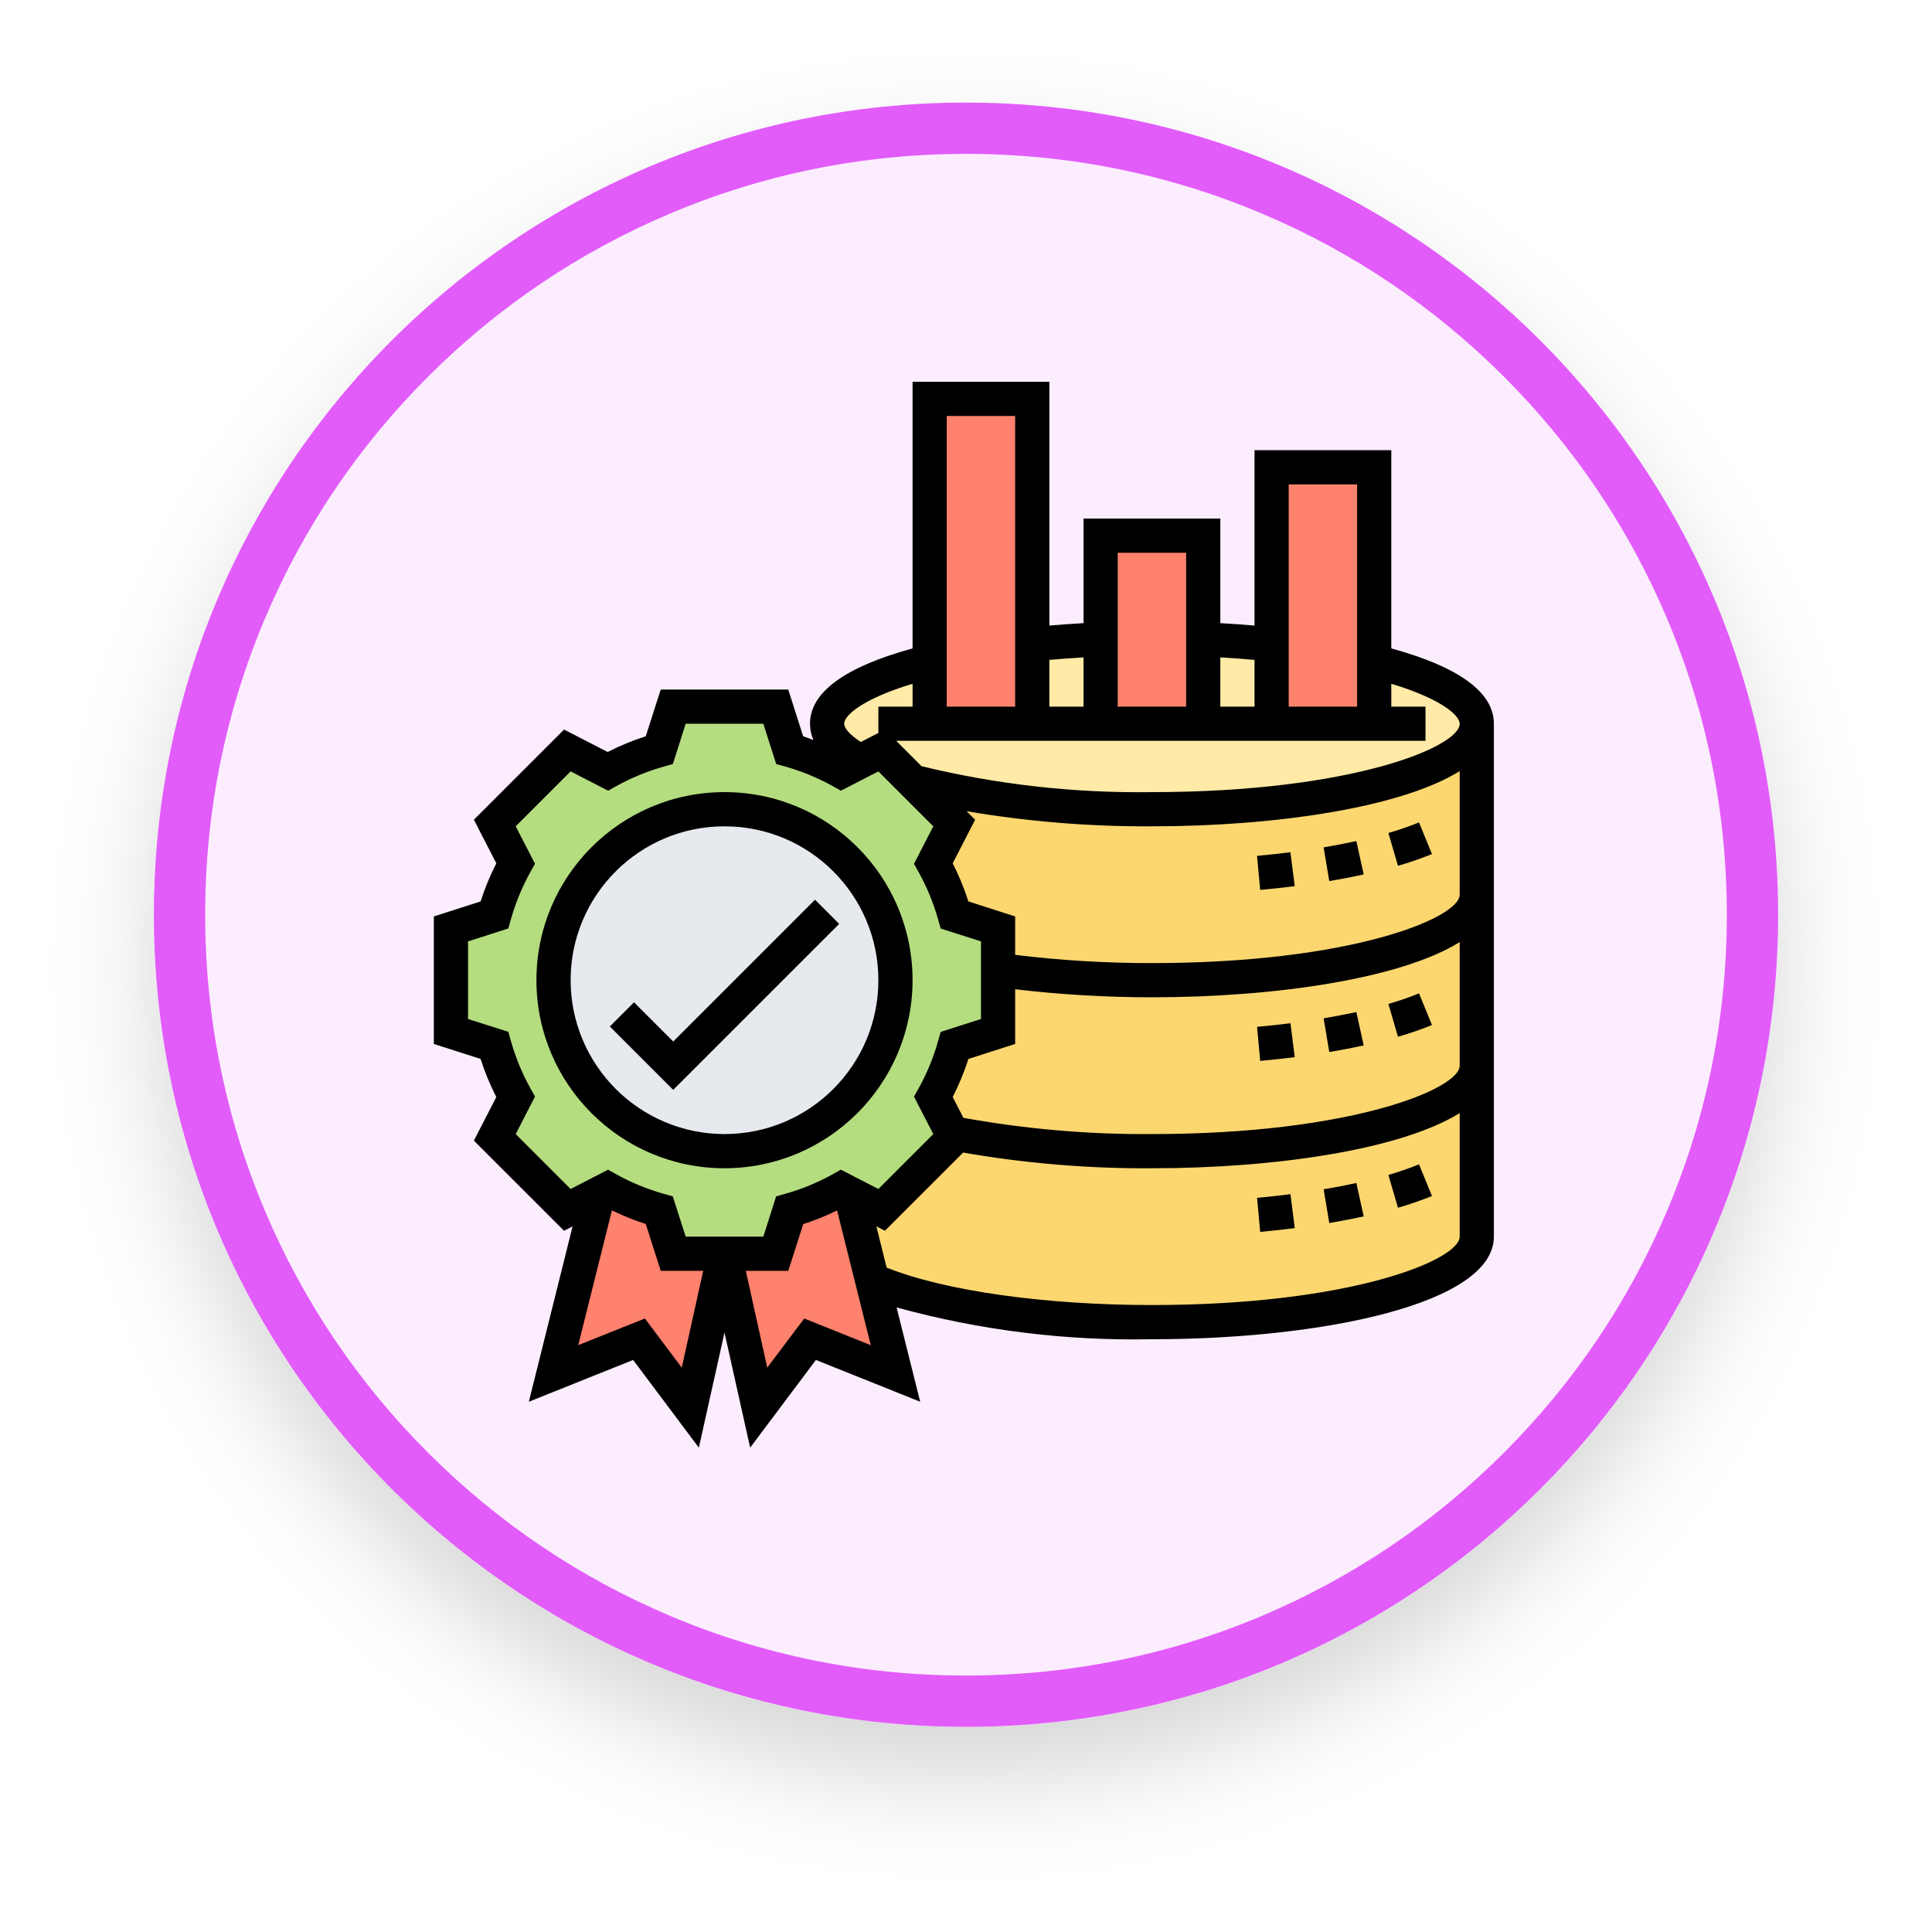
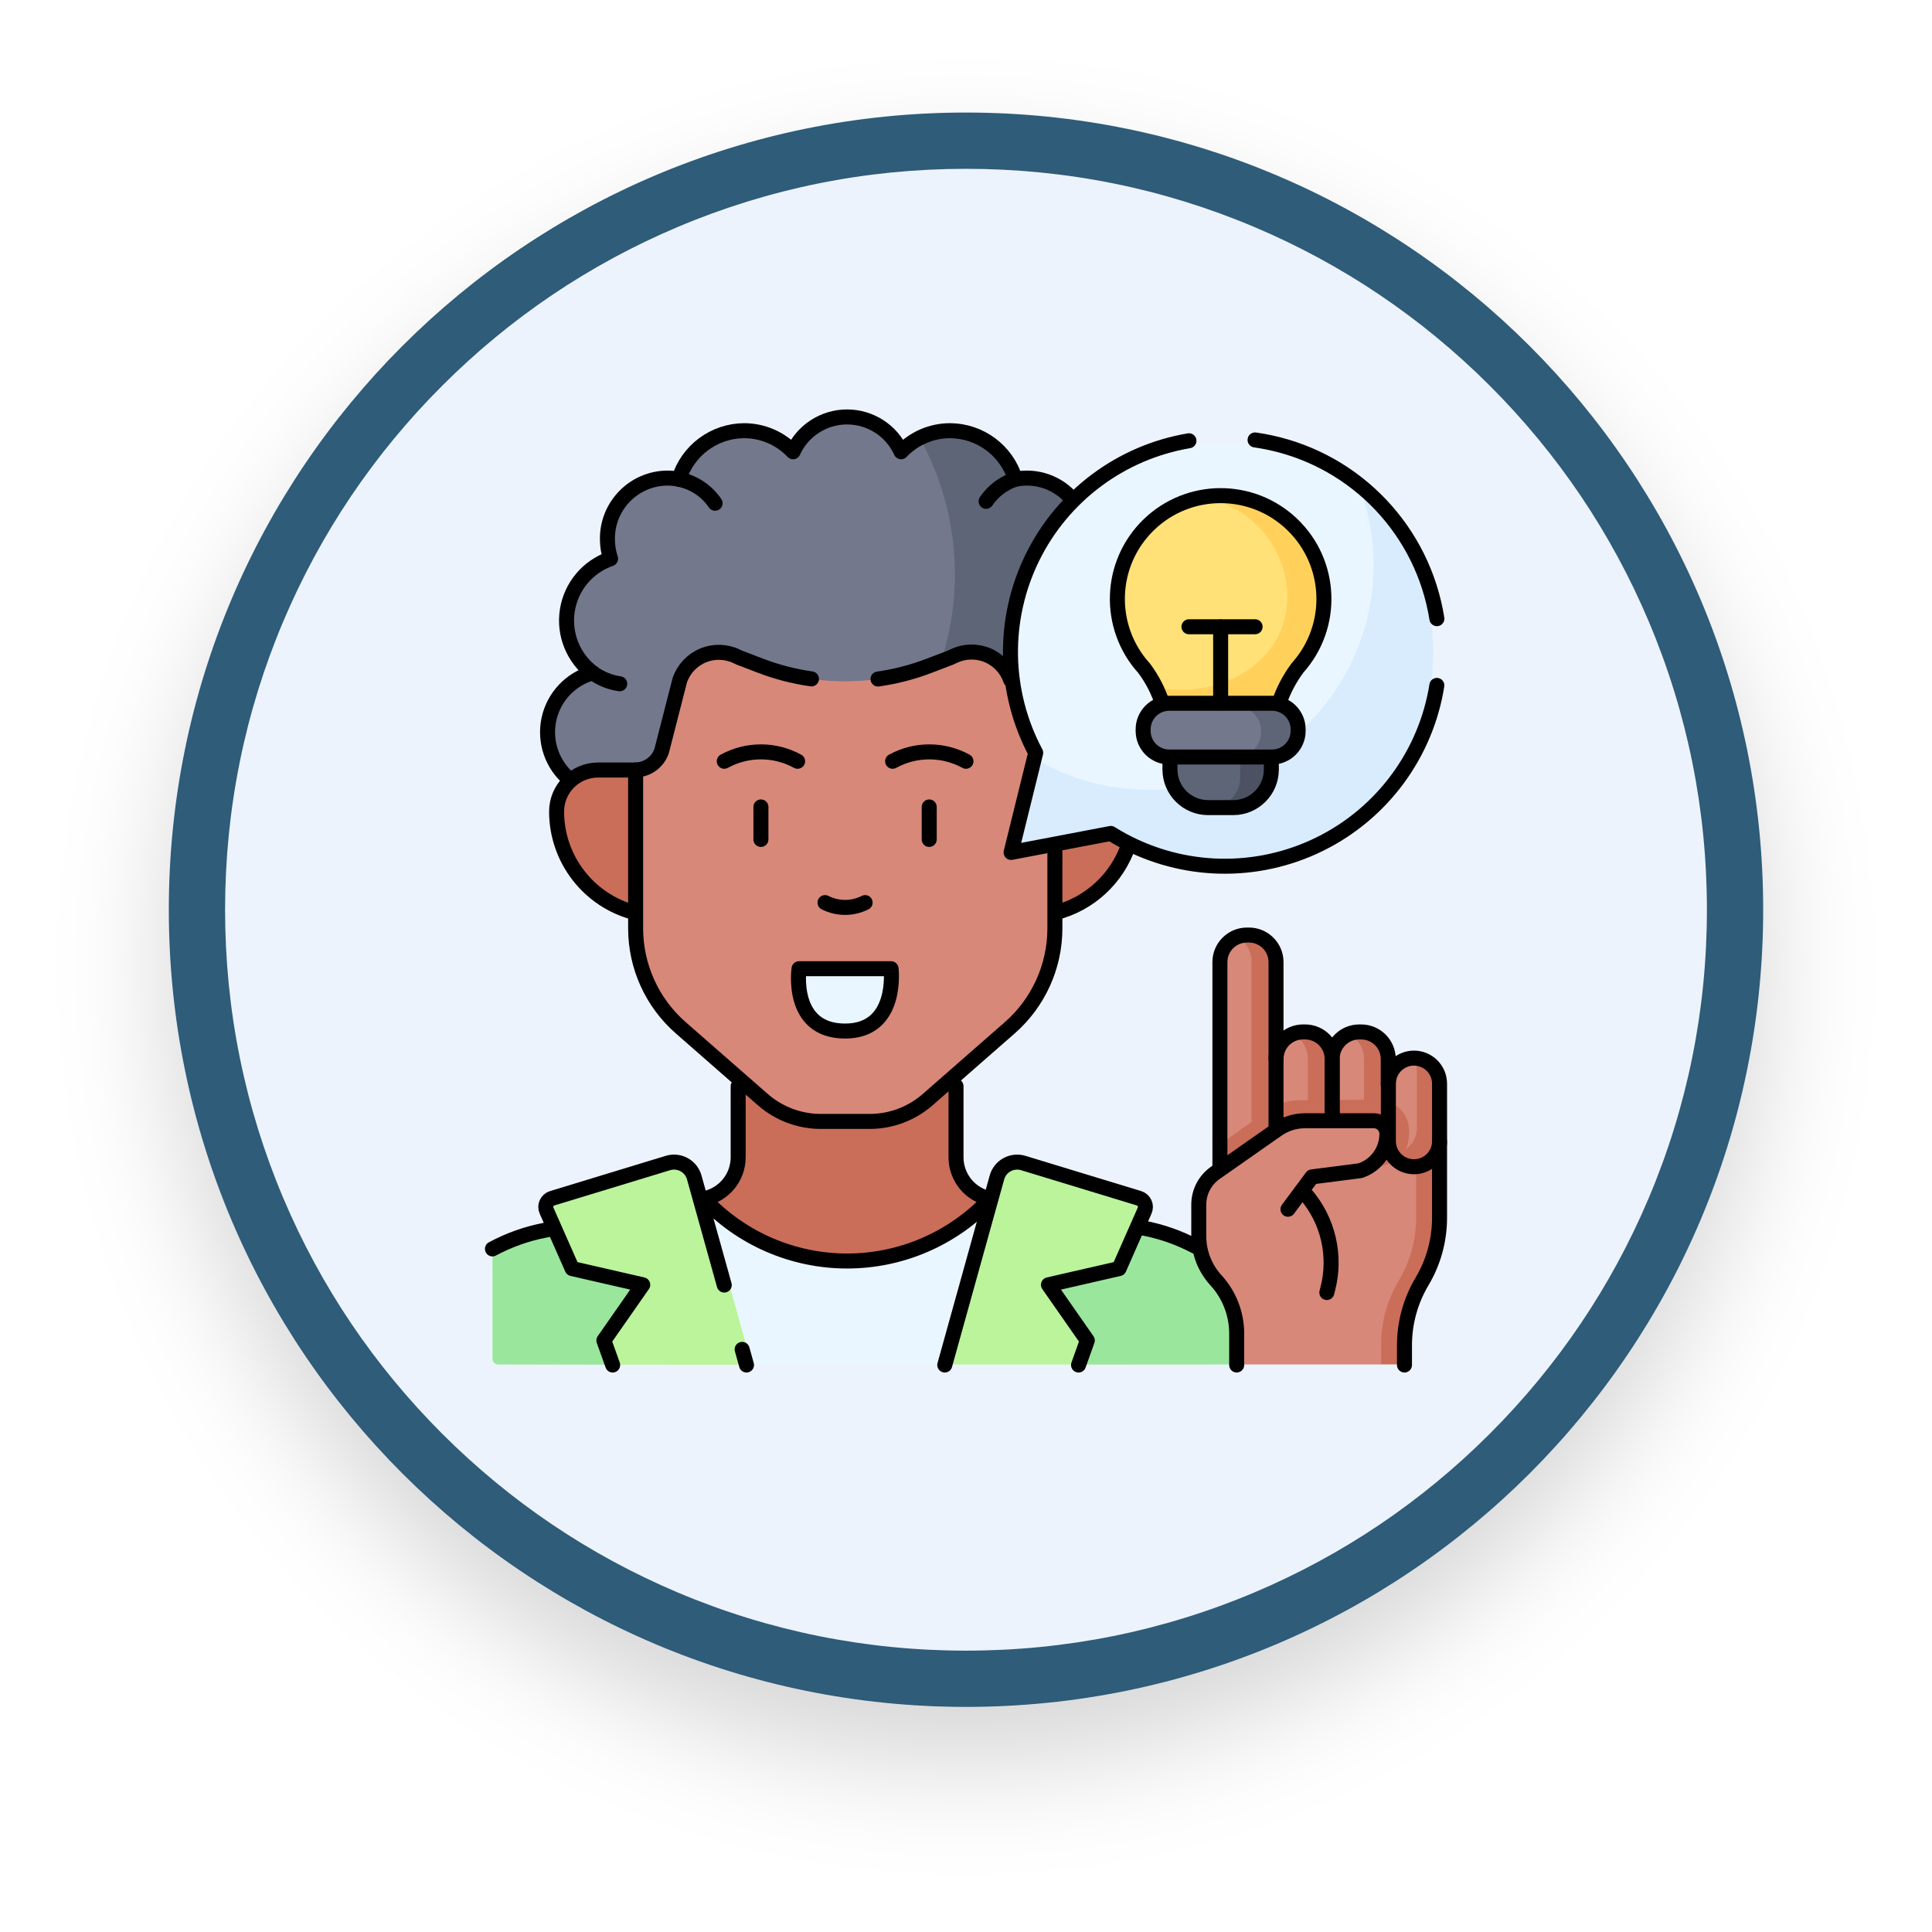
- <svg xmlns="http://www.w3.org/2000/svg" width="113" height="113" viewBox="0 0 113 113">
+ <svg xmlns="http://www.w3.org/2000/svg" width="103" height="103" viewBox="0 0 103 103">
  <defs>
-     <filter id="Path_982547" x="0" y="0" width="113" height="113" filterUnits="userSpaceOnUse">
+     <filter id="Path_978624" x="0" y="0" width="103" height="103" filterUnits="userSpaceOnUse">
      <feOffset dy="3" input="SourceAlpha" />
      <feGaussianBlur stdDeviation="3" result="blur" />
      <feFlood flood-opacity="0.161" />
      <feComposite operator="in" in2="blur" />
      <feComposite in="SourceGraphic" />
    </filter>
  </defs>
-   <g id="Group_1179304" data-name="Group 1179304" transform="translate(-901.125 -1166.158)">
-     <g id="Group_1179195" data-name="Group 1179195">
-       <g id="Group_1178847" data-name="Group 1178847" transform="translate(910.125 1172.158)">
-         <g id="Group_1177679" data-name="Group 1177679">
-           <g id="Group_1172010" data-name="Group 1172010">
-             <g id="Group_1171046" data-name="Group 1171046">
-               <g id="Group_1148525" data-name="Group 1148525">
-                 <g transform="matrix(1, 0, 0, 1, -9, -6)" filter="url(#Path_982547)">
-                   <g id="Path_982547-2" data-name="Path 982547" transform="translate(9 6)" fill="#fbedfe">
-                     <path d="M 47.5 93.5 C 41.289 93.5 35.265 92.284 29.595 89.886 C 24.118 87.569 19.198 84.252 14.973 80.027 C 10.748 75.802 7.431 70.882 5.114 65.405 C 2.716 59.735 1.5 53.711 1.5 47.5 C 1.5 41.289 2.716 35.265 5.114 29.595 C 7.431 24.118 10.748 19.198 14.973 14.973 C 19.198 10.748 24.118 7.431 29.595 5.114 C 35.265 2.716 41.289 1.5 47.5 1.5 C 53.711 1.5 59.735 2.716 65.405 5.114 C 70.882 7.431 75.802 10.748 80.027 14.973 C 84.252 19.198 87.569 24.118 89.886 29.595 C 92.284 35.265 93.5 41.289 93.5 47.5 C 93.5 53.711 92.284 59.735 89.886 65.405 C 87.569 70.882 84.252 75.802 80.027 80.027 C 75.802 84.252 70.882 87.569 65.405 89.886 C 59.735 92.284 53.711 93.5 47.5 93.5 Z" stroke="none" />
-                     <path d="M 47.5 3 C 41.491 3 35.664 4.176 30.18 6.496 C 24.881 8.737 20.122 11.946 16.034 16.034 C 11.946 20.122 8.737 24.881 6.496 30.18 C 4.176 35.664 3 41.491 3 47.5 C 3 53.509 4.176 59.336 6.496 64.82 C 8.737 70.119 11.946 74.878 16.034 78.966 C 20.122 83.054 24.881 86.263 30.18 88.504 C 35.664 90.824 41.491 92 47.5 92 C 53.509 92 59.336 90.824 64.82 88.504 C 70.119 86.263 74.878 83.054 78.966 78.966 C 83.054 74.878 86.263 70.119 88.504 64.82 C 90.824 59.336 92 53.509 92 47.5 C 92 41.491 90.824 35.664 88.504 30.18 C 86.263 24.881 83.054 20.122 78.966 16.034 C 74.878 11.946 70.119 8.737 64.82 6.496 C 59.336 4.176 53.509 3 47.5 3 M 47.5 0 C 73.734 0 95 21.266 95 47.5 C 95 73.734 73.734 95 47.5 95 C 21.266 95 0 73.734 0 47.5 C 0 21.266 21.266 0 47.5 0 Z" stroke="none" fill="#e25cfa" />
+   <g id="Group_1202756" data-name="Group 1202756" transform="translate(-170.51 -3112)">
+     <g id="Group_1202225" data-name="Group 1202225" transform="translate(-0.49 246)">
+       <g id="Group_1176881" data-name="Group 1176881">
+         <g id="Group_1175148" data-name="Group 1175148" transform="translate(0 1580)">
+           <g id="Group_1173798" data-name="Group 1173798" transform="translate(-3 -3520)">
+             <g id="Group_1171925" data-name="Group 1171925" transform="translate(-22 -2246)">
+               <g id="Group_1164524" data-name="Group 1164524" transform="translate(205 7058)">
+                 <g id="Group_1144123" data-name="Group 1144123">
+                   <g transform="matrix(1, 0, 0, 1, -9, -6)" filter="url(#Path_978624)">
+                     <g id="Path_978624-2" data-name="Path 978624" transform="translate(9 6)" fill="#edf3fc">
+                       <path d="M 42.5 83.5 C 36.964 83.5 31.595 82.416 26.541 80.279 C 21.659 78.214 17.274 75.257 13.509 71.491 C 9.743 67.726 6.786 63.341 4.721 58.459 C 2.584 53.405 1.5 48.036 1.5 42.5 C 1.5 36.964 2.584 31.595 4.721 26.541 C 6.786 21.659 9.743 17.274 13.509 13.509 C 17.274 9.743 21.659 6.786 26.541 4.721 C 31.595 2.584 36.964 1.5 42.5 1.5 C 48.036 1.5 53.405 2.584 58.459 4.721 C 63.341 6.786 67.726 9.743 71.491 13.509 C 75.257 17.274 78.214 21.659 80.279 26.541 C 82.416 31.595 83.5 36.964 83.5 42.5 C 83.5 48.036 82.416 53.405 80.279 58.459 C 78.214 63.341 75.257 67.726 71.491 71.491 C 67.726 75.257 63.341 78.214 58.459 80.279 C 53.405 82.416 48.036 83.5 42.5 83.5 Z" stroke="none" />
+                       <path d="M 42.5 3 C 37.166 3 31.994 4.044 27.126 6.103 C 22.422 8.092 18.198 10.941 14.569 14.569 C 10.941 18.198 8.092 22.422 6.103 27.126 C 4.044 31.994 3 37.166 3 42.5 C 3 47.834 4.044 53.006 6.103 57.874 C 8.092 62.578 10.941 66.802 14.569 70.431 C 18.198 74.059 22.422 76.908 27.126 78.897 C 31.994 80.956 37.166 82 42.5 82 C 47.834 82 53.006 80.956 57.874 78.897 C 62.578 76.908 66.802 74.059 70.431 70.431 C 74.059 66.802 76.908 62.578 78.897 57.874 C 80.956 53.006 82 47.834 82 42.5 C 82 37.166 80.956 31.994 78.897 27.126 C 76.908 22.422 74.059 18.198 70.431 14.569 C 66.802 10.941 62.578 8.092 57.874 6.103 C 53.006 4.044 47.834 3 42.5 3 M 42.5 0 C 65.972 0 85 19.028 85 42.5 C 85 65.972 65.972 85 42.5 85 C 19.028 85 0 65.972 0 42.5 C 0 19.028 19.028 0 42.5 0 Z" stroke="none" fill="#2f5b79" />
+                     </g>
                  </g>
                </g>
              </g>
            </g>
          </g>
        </g>
      </g>
-       <g id="data_2980485_1_" data-name="data_2980485 (1)" transform="translate(925.5 1187.488)">
-         <g id="Group_1179193" data-name="Group 1179193">
-           <g id="Group_1179182" data-name="Group 1179182">
-             <path id="Path_1041541" data-name="Path 1041541" d="M62,31V41c0,2.76-8.51,5-19,5a59.887,59.887,0,0,1-11.69-1.06l-1.09-2.11a14.529,14.529,0,0,0,1.24-3.02L34,39V35.4a64.862,64.862,0,0,0,9,.6c10.49,0,19-2.24,19-5Z" fill="#fcd770" />
+       <g id="inspire-idea_14781822_1_" data-name="inspire-idea_14781822 (1)" transform="translate(189.504 2880.729)">
+         <g id="Group_1173811" data-name="Group 1173811" transform="translate(7.75 7.5)">
+           <path id="Path_1030754" data-name="Path 1030754" d="M118.589,345.38v-3.7a2.249,2.249,0,0,0,1.828-2.209v-6.359h11.614v6.359a2.249,2.249,0,0,0,1.828,2.209l.316,3.185Z" transform="translate(-107.317 -300.001)" fill="#ca6e59" />
+           <path id="Path_1030755" data-name="Path 1030755" d="M60.179,17.509c0,7.317-3.938,16.009-13.962,13.134l-8.364-3.8a3.3,3.3,0,0,1-.218-4.884l.844-.233.584-.581a3.49,3.49,0,0,1,.7-5.987.308.308,0,0,0,.18-.358,3.313,3.313,0,0,1-.093-.78,3.225,3.225,0,0,1,3.189-3.258,3.192,3.192,0,0,1,.62.062,1.514,1.514,0,0,1,.241-.244,1.288,1.288,0,0,0,.535-1.124A3.594,3.594,0,0,1,49.471,9.1a.3.3,0,0,0,.455-.073,3.155,3.155,0,0,1,5.4,0,.3.3,0,0,0,.456.073A3.582,3.582,0,0,1,56.5,8.62C60.179,9.736,60.179,14.869,60.179,17.509Z" transform="translate(-33.72 -7.5)" fill="#73788c" />
+           <path id="Path_1030756" data-name="Path 1030756" d="M153.016,30.766a3.278,3.278,0,0,1-1.193,2.54l-9.566,5.2h-8.552l-3.065-1.394a15.027,15.027,0,0,0,10.281-22.023,3.56,3.56,0,0,1,1.619-.387,3.609,3.609,0,0,1,2.7,1.219l.168.821.608.547a3.19,3.19,0,0,1,.619-.062,3.225,3.225,0,0,1,3.19,3.258,3.331,3.331,0,0,1-.168,1.042,3.486,3.486,0,0,1,.955,6.082A3.248,3.248,0,0,1,153.016,30.766Z" transform="translate(-118.143 -13.968)" fill="#5e6577" />
+           <path id="Path_1030757" data-name="Path 1030757" d="M67.919,200.17a5.568,5.568,0,0,0,4.241-5.407h0a2.214,2.214,0,0,0-2.214-2.214H67.919l-22.3,0H43.589a2.214,2.214,0,0,0-2.214,2.214h0a5.568,5.568,0,0,0,4.241,5.407Z" transform="translate(-37.955 -173.73)" fill="#ca6e59" />
+           <path id="Path_1030758" data-name="Path 1030758" d="M99.84,130.95a2.2,2.2,0,0,1,2.877.948,8.841,8.841,0,0,0,.738,1.121l.481.64c.2.594.657,3.368,1.285,3.368v8.447a7.046,7.046,0,0,1-2.407,5.3l-4.376,3.83a4.7,4.7,0,0,1-3.093,1.161h-2.6a4.7,4.7,0,0,1-3.093-1.161l-4.376-3.83a7.046,7.046,0,0,1-2.407-5.3v-8.447A1.5,1.5,0,0,0,84.265,136l.964-3.76a2.2,2.2,0,0,1,3.034-1.273l.141.067,1.134.434a12.551,12.551,0,0,0,8.982,0l1.134-.434Z" transform="translate(-75.235 -118.206)" fill="#d78878" />
+           <path id="Path_1030759" data-name="Path 1030759" d="M170.647,300.083c-2.413,0-2.52-2.227-2.48-3.035a.3.3,0,0,1,.3-.288h4.342a.3.3,0,0,1,.3.3C173.14,297.87,172.981,300.083,170.647,300.083Z" transform="translate(-151.849 -267.344)" fill="#eaf6ff" />
+           <path id="Path_1030760" data-name="Path 1030760" d="M14.438,439.682l-6.383-.015a.3.3,0,0,1-.305-.3v-5.668a.306.306,0,0,1,.164-.272,9.864,9.864,0,0,1,2.659-.915l.735-.147,6.487,2.406Z" transform="translate(-7.75 -389.154)" fill="#9be69d" />
+           <path id="Path_1030761" data-name="Path 1030761" d="M297.81,435.218l-2.462,4.018-8.5.006-3.075-5.386c.034-.035,6.217-1.976,6.217-1.976l.42.08a9.867,9.867,0,0,1,2.779.978Z" transform="translate(-255.702 -388.722)" fill="#9be69d" />
+           <path id="Path_1030762" data-name="Path 1030762" d="M122.1,418.39l.929,4.666-3.357,4.064-10.195.012-3.867-4.263,1.442-4.456A10.442,10.442,0,0,0,122.1,418.39Z" transform="translate(-95.655 -376.604)" fill="#eaf6ff" />
+           <path id="Path_1030763" data-name="Path 1030763" d="M49.151,408.927l-2.777-9.985a1.118,1.118,0,0,0-1.4-.77L38.8,400.054a.484.484,0,0,0-.3.66l1.3,2.949a.305.305,0,0,0,.211.174l3.173.728a.305.305,0,0,1,.182.472L41.643,407.5a.305.305,0,0,0-.037.278l.415,1.146Z" transform="translate(-35.333 -358.399)" fill="#bbf49b" />
+           <path id="Path_1030764" data-name="Path 1030764" d="M243.879,408.71l2.78-10a1.117,1.117,0,0,1,1.4-.769l6.173,1.88a.485.485,0,0,1,.3.66l-1.3,2.949a.3.3,0,0,1-.211.174l-3.173.728a.305.305,0,0,0-.182.472l1.722,2.468a.3.3,0,0,1,.037.277l-.416,1.16Z" transform="translate(-219.866 -358.194)" fill="#bbf49b" />
+           <g id="Group_1173808" data-name="Group 1173808" transform="translate(37.646 27.587)">
+             <path id="Path_1030765" data-name="Path 1030765" d="M390.017,387.922v3.911a11.913,11.913,0,0,1-.268,2.371,8.328,8.328,0,0,1-.963,1.733c-.616,1.037-.347,2.105-.342,3.311l-.782.5h-7.707v-1.674a4.206,4.206,0,0,0-1.106-2.842,3.482,3.482,0,0,1-.914-2.349V391.2a2.063,2.063,0,0,1,.881-1.69Z" transform="translate(-377.933 -376.822)" fill="#d78878" />
+             <g id="Group_1173807" data-name="Group 1173807" transform="translate(9.406 6.566)">
+               <path id="Path_1030766" data-name="Path 1030766" d="M473.1,344.006v3.878a.813.813,0,0,1-.326.728c-.244.244-1.1-.129-1.474-.126l-.663-.709-.214-2.521.7-.543a1.364,1.364,0,0,1,1.328-1.362C472.9,343.516,473.1,343.747,473.1,344.006Z" transform="translate(-470.425 -343.35)" fill="#d78878" />
+               <path id="Path_1030767" data-name="Path 1030767" d="M481.61,344.7v3.064a1.365,1.365,0,0,1-2.468.8l-.087-.093a1.365,1.365,0,0,0,1.353-1.365V344.05a1.356,1.356,0,0,0-.2-.709h.037A1.364,1.364,0,0,1,481.61,344.7Z" transform="translate(-478.177 -343.34)" fill="#ca6e59" />
+             </g>
+             <path id="Path_1030768" data-name="Path 1030768" d="M476.669,386.87v4.079a6.651,6.651,0,0,1-.936,3.4,6.654,6.654,0,0,0-.935,3.427l0,.719a.305.305,0,0,1-.3.306h-.939l0-1.025a6.665,6.665,0,0,1,.936-3.427,6.65,6.65,0,0,0,.936-3.4v-3.9Z" transform="translate(-463.829 -375.877)" fill="#ca6e59" />
+             <path id="Path_1030769" data-name="Path 1030769" d="M391.4,281.34v11.016c0,.791-1.295,1.438-2.086,1.438l.672-1.8-.93-.884V281.34a1.44,1.44,0,0,1,.848-1.31A1.33,1.33,0,0,1,391.4,281.34Z" transform="translate(-387.921 -279.902)" fill="#d78878" />
+             <path id="Path_1030770" data-name="Path 1030770" d="M417.66,332.161v3.614c0,.583-.946,1.087-1.447,1.312a1.441,1.441,0,0,1-.851-1.312l-.351-.078v-3.412l.351-.124a1.441,1.441,0,0,1,.851-1.311C417.42,331,417.66,331.579,417.66,332.161Z" transform="translate(-411.24 -325.554)" fill="#d78878" />
+             <path id="Path_1030771" data-name="Path 1030771" d="M447.26,332.161v3.833c0,.582-1.052,1.086-1.552,1.311a1.44,1.44,0,0,1-.851-1.311l-.343-.219v-3.459l.343-.155a1.441,1.441,0,0,1,.851-1.311C447.071,331.035,447.26,331.579,447.26,332.161Z" transform="translate(-437.743 -325.554)" fill="#d78878" />
+             <path id="Path_1030772" data-name="Path 1030772" d="M399.537,280.208v10.429a.65.65,0,0,1-1.3,0V280.208a1.442,1.442,0,0,0-.847-1.31,1.416,1.416,0,0,1,.59-.128h.115A1.442,1.442,0,0,1,399.537,280.208Z" transform="translate(-395.415 -278.77)" fill="#ca6e59" />
+             <path id="Path_1030773" data-name="Path 1030773" d="M428.975,331.038v3.614a1.443,1.443,0,0,1-1.438,1.439h-.116a1.4,1.4,0,0,1-.587-.127,1.441,1.441,0,0,0,.851-1.312v-3.614a1.441,1.441,0,0,0-.851-1.311,1.405,1.405,0,0,1,.587-.127h.116A1.442,1.442,0,0,1,428.975,331.038Z" transform="translate(-421.861 -324.431)" fill="#ca6e59" />
+             <path id="Path_1030774" data-name="Path 1030774" d="M458.395,331.038v3.833a1.443,1.443,0,0,1-1.439,1.438h-.115a1.4,1.4,0,0,1-.587-.127,1.44,1.44,0,0,0,.85-1.311v-3.833a1.441,1.441,0,0,0-.85-1.311,1.4,1.4,0,0,1,.587-.127h.115A1.443,1.443,0,0,1,458.395,331.038Z" transform="translate(-448.289 -324.431)" fill="#ca6e59" />
+             <path id="Path_1030775" data-name="Path 1030775" d="M399.148,367.052a3.1,3.1,0,0,1-.066.633c-.267,1.279-2.17,1.438-3.519,1.578a4.3,4.3,0,0,0-2.549-.347c-.806.249-1.313,1.544-1.324,1.536l-2.64-1.381v-1.3l2.549-1.833a2.855,2.855,0,0,1,1.632-.531l4.232-.04A1.687,1.687,0,0,1,399.148,367.052Z" transform="translate(-387.92 -356.56)" fill="#ca6e59" />
+             <path id="Path_1030776" data-name="Path 1030776" d="M390.472,380.9l1.2-1.62a.305.305,0,0,1,.208-.121l2.6-.315a2.065,2.065,0,0,0,1.423-1.981.7.7,0,0,0-.7-.68h-3.829a2.584,2.584,0,0,0-1.483.467l-3.3,2.312Z" transform="translate(-385.714 -366.273)" fill="#d78878" />
          </g>
-           <g id="Group_1179183" data-name="Group 1179183">
-             <path id="Path_1041542" data-name="Path 1041542" d="M62,21V31c0,2.76-8.51,5-19,5a64.862,64.862,0,0,1-9-.6V33l-2.54-.81a14.529,14.529,0,0,0-1.24-3.02l1.22-2.36-2.43-2.43A53.35,53.35,0,0,0,43,26c10.49,0,19-2.24,19-5Z" fill="#fcd770" />
-           </g>
-           <g id="Group_1179184" data-name="Group 1179184">
-             <path id="Path_1041543" data-name="Path 1041543" d="M62,41V51c0,2.76-8.51,5-19,5-6.97,0-13.06-.99-16.37-2.46L25.37,48.5l1.82.93,4.25-4.24-.13-.25A59.887,59.887,0,0,0,43,46c10.49,0,19-2.24,19-5Z" fill="#fcd770" />
-           </g>
-           <g id="Group_1179185" data-name="Group 1179185">
-             <path id="Path_1041544" data-name="Path 1041544" d="M17.99,52H21l.81-2.54a14.529,14.529,0,0,0,3.02-1.24l.54.28,1.26,5.04L28,59l-5-2-3,4-1.99-8.94h-.02v-.01Z" fill="#ff826e" />
-           </g>
-           <g id="Group_1179186" data-name="Group 1179186">
-             <path id="Path_1041545" data-name="Path 1041545" d="M17.99,52.05v.01L16,61l-3-4L8,59l2.63-10.5.54-.28a14.529,14.529,0,0,0,3.02,1.24L15,52h2.99Z" fill="#ff826e" />
-           </g>
-           <g id="Group_1179187" data-name="Group 1179187">
-             <path id="Path_1041546" data-name="Path 1041546" d="M25.94,23.21l1.25-.65,1.82,1.82,2.43,2.43-1.22,2.36a14.529,14.529,0,0,1,1.24,3.02L34,33v6l-2.54.81a14.529,14.529,0,0,1-1.24,3.02l1.09,2.11.13.25-4.25,4.24-1.82-.93-.54-.28a14.529,14.529,0,0,1-3.02,1.24L21,52H15l-.81-2.54a14.529,14.529,0,0,1-3.02-1.24l-.54.28-1.82.93L4.56,45.19l1.22-2.36a14.529,14.529,0,0,1-1.24-3.02L2,39V33l2.54-.81a14.529,14.529,0,0,1,1.24-3.02L4.56,26.81l4.25-4.25,2.36,1.22a14.529,14.529,0,0,1,3.02-1.24L15,20h6l.81,2.54a14.529,14.529,0,0,1,3.02,1.24Z" fill="#b4dd7f" />
-           </g>
-           <g id="Group_1179188" data-name="Group 1179188">
-             <circle id="Ellipse_12549" data-name="Ellipse 12549" cx="10" cy="10" r="10" transform="translate(8 26)" fill="#e6e9ed" />
-           </g>
-           <g id="Group_1179189" data-name="Group 1179189">
-             <ellipse id="Ellipse_12550" data-name="Ellipse 12550" cx="19" cy="5" rx="19" ry="5" transform="translate(24 16)" fill="#ffeaa7" />
-           </g>
-           <g id="Group_1179190" data-name="Group 1179190">
-             <path id="Path_1041547" data-name="Path 1041547" d="M56,17.35V21H50V6h6Z" fill="#ff826e" />
-           </g>
-           <g id="Group_1179191" data-name="Group 1179191">
-             <path id="Path_1041548" data-name="Path 1041548" d="M40,16.06V10h6V21H40Z" fill="#ff826e" />
-           </g>
-           <g id="Group_1179192" data-name="Group 1179192">
-             <path id="Path_1041549" data-name="Path 1041549" d="M36,16.35V21H30V2h6Z" fill="#ff826e" />
+           <g id="Group_1173810" data-name="Group 1173810" transform="translate(27.943 1.437)">
+             <path id="Path_1030777" data-name="Path 1030777" d="M302.915,29.783a11.847,11.847,0,0,1-11.763,12.029c-2.146,0-6.857-1.575-7.47-3.285l.116-.468a.3.3,0,0,0-.026-.213A11.1,11.1,0,0,1,300.966,24.4,10.541,10.541,0,0,1,302.915,29.783Z" transform="translate(-282.516 -21.635)" fill="#eaf6ff" />
+             <path id="Path_1030778" data-name="Path 1030778" d="M305.7,59.546a11.121,11.121,0,0,1-16.668,7.1.3.3,0,0,0-.216-.04l-4.579.873a.306.306,0,0,1-.354-.373l1.018-4.119a11.975,11.975,0,0,0,17.284-14.123A11.077,11.077,0,0,1,305.7,59.546Z" transform="translate(-283.738 -46.096)" fill="#d8ecfe" />
+             <g id="Group_1173809" data-name="Group 1173809" transform="translate(5.374 2.766)">
+               <path id="Path_1030779" data-name="Path 1030779" d="M345.509,55.23c0,2.975-3.125,5.854-6.162,5.854-.461,0-.959.313-1.763-.875a6.47,6.47,0,0,0-.8-1.4,5.512,5.512,0,0,1,3.111-9.127C344.071,49.682,345.509,52.583,345.509,55.23Z" transform="translate(-335.361 -49.596)" fill="#ffe177" />
+               <path id="Path_1030780" data-name="Path 1030780" d="M364.536,54.349a5.492,5.492,0,0,1-1.4,3.672,6.655,6.655,0,0,0-1.335,3.968v.345l-5.549.018v-.3a9.315,9.315,0,0,0-.682-3.032,5.581,5.581,0,0,0,1.335.16c3.036,0,5.667-1.977,5.667-4.953a5.419,5.419,0,0,0-4.519-5.3,5.516,5.516,0,0,1,6.485,5.426Z" transform="translate(-353.513 -48.837)" fill="#ffd15b" />
+               <path id="Path_1030781" data-name="Path 1030781" d="M366.692,179.51l.863,1.685c0,.914-.548,1.685-2.517,1.685h-.432a1.655,1.655,0,0,1-1.655-1.655V179.51h3.741Z" transform="translate(-360.145 -166.221)" fill="#5e6577" />
+               <path id="Path_1030782" data-name="Path 1030782" d="M386.8,179.511v1.715a1.655,1.655,0,0,1-1.655,1.655h-1.67a1.654,1.654,0,0,0,1.654-1.655v-1.715Z" transform="translate(-378.581 -166.222)" fill="#4d5263" />
+               <path id="Path_1030783" data-name="Path 1030783" d="M354.015,160.546c0,.366.222.781,0,1.022a6.664,6.664,0,0,1-2.212.525h-4.07a1.28,1.28,0,0,1-1.229-1.326,1.382,1.382,0,0,1,.36-.939,1.184,1.184,0,0,1,.869-.388h4.07C352.482,159.439,354.015,159.813,354.015,160.546Z" transform="translate(-345.371 -148.191)" fill="#73788c" />
+               <path id="Path_1030784" data-name="Path 1030784" d="M402.069,160.766a1.38,1.38,0,0,1-.359.938,1.185,1.185,0,0,1-.869.388h-2.229a1.183,1.183,0,0,0,.869-.388,1.38,1.38,0,0,0,.359-.938,1.281,1.281,0,0,0-1.229-1.327h2.229A1.281,1.281,0,0,1,402.069,160.766Z" transform="translate(-392.179 -148.191)" fill="#5e6577" />
+             </g>
          </g>
        </g>
-         <g id="Group_1179194" data-name="Group 1179194">
-           <path id="Path_1041550" data-name="Path 1041550" d="M29,36A11,11,0,1,0,18,47,11.013,11.013,0,0,0,29,36ZM9,36a9,9,0,1,1,9,9A9.011,9.011,0,0,1,9,36Z" />
-           <path id="Path_1041551" data-name="Path 1041551" d="M23.293,31.293,15,39.586l-2.293-2.293-1.414,1.414L15,42.414l9.707-9.707Z" />
-           <path id="Path_1041552" data-name="Path 1041552" d="M57,16.593V5H49V15.259q-.987-.086-2-.141V9H39v6.117q-1.015.057-2,.141V1H29V16.593c-3.965,1.091-6,2.569-6,4.407a2.427,2.427,0,0,0,.2.953c-.2-.073-.394-.153-.6-.219L21.729,19H14.27l-.876,2.734a14.935,14.935,0,0,0-2.229.919L8.616,21.341,3.342,26.615l1.312,2.549a14.935,14.935,0,0,0-.919,2.229L1,32.271V39.73l2.734.876a14.866,14.866,0,0,0,.919,2.229L3.341,45.384l5.274,5.273.5-.259L6.556,60.655l6.1-2.442L16.5,63.34,18,56.609l1.5,6.731,3.845-5.127,6.1,2.442L28.066,55.14A52.361,52.361,0,0,0,43,57c9.939,0,20-2.061,20-6V21C63,19.162,60.965,17.684,57,16.593ZM61,21c0,1.357-6.354,4-18,4a53.777,53.777,0,0,1-13.474-1.516L28.042,22H59V20H57V18.663C59.907,19.538,61,20.509,61,21ZM55,7V20H51V7ZM49,17.266V20H47V17.12Q48.015,17.178,49,17.266ZM45,11v9H41V11Zm-6,6.12V20H37V17.266q.984-.087,2-.146ZM35,3V20H31V3ZM29,18.663V20H27v1.539l-1.024.527C25.269,21.617,25,21.231,25,21,25,20.509,26.093,19.538,29,18.663ZM5.788,45l1.13-2.195-.263-.469a12.89,12.89,0,0,1-1.153-2.8l-.146-.517L3,38.271V33.73l2.356-.755.146-.517a12.965,12.965,0,0,1,1.153-2.8l.262-.468L5.788,27,9,23.788l2.195,1.129.468-.262a12.914,12.914,0,0,1,2.8-1.153l.517-.146L15.729,21H20.27l.755,2.356.517.146a12.965,12.965,0,0,1,2.8,1.153l.468.262L27,23.788,30.212,27l-1.129,2.195.262.468a12.914,12.914,0,0,1,1.153,2.8l.146.517L33,33.729V38.27l-2.356.754-.146.517a12.841,12.841,0,0,1-1.153,2.8l-.263.469L30.212,45,27,48.212l-2.195-1.129-.468.263a13.009,13.009,0,0,1-2.8,1.152l-.517.146L20.271,51H15.73l-.755-2.356-.517-.146a13.009,13.009,0,0,1-2.8-1.152l-.468-.263L9,48.212ZM15.5,58.66l-2.155-2.873-3.9,1.558,1.971-7.883a15.037,15.037,0,0,0,1.979.8L14.271,53h2.483Zm7.164-2.873L20.5,58.66,19.247,53H21.73l.876-2.734a14.9,14.9,0,0,0,1.979-.8l1.971,7.883ZM43,55c-6.275,0-12.141-.835-15.517-2.19l-.6-2.412.5.259,4.576-4.575A62.13,62.13,0,0,0,43,47c7.259,0,14.578-1.1,18-3.228V51C61,52.357,54.646,55,43,55Zm0-10a59.365,59.365,0,0,1-11.028-.951l-.625-1.215a14.91,14.91,0,0,0,.919-2.229L35,39.729v-3.2A67.611,67.611,0,0,0,43,37c7.259,0,14.578-1.1,18-3.228V41C61,42.357,54.646,45,43,45Zm0-10a65.346,65.346,0,0,1-8-.482V32.27l-2.734-.876a14.935,14.935,0,0,0-.919-2.229l1.312-2.549-.5-.5A62.484,62.484,0,0,0,43,27c7.259,0,14.578-1.1,18-3.228V31C61,32.357,54.646,35,43,35Z" />
-           <path id="Path_1041553" data-name="Path 1041553" d="M49.148,28.729l.183,1.991c.693-.063,1.369-.137,2.023-.22L51.1,28.516q-.949.12-1.955.213Z" />
-           <path id="Path_1041554" data-name="Path 1041554" d="M56.83,27.389l.56,1.92a20.013,20.013,0,0,0,1.989-.686l-.758-1.851A18.093,18.093,0,0,1,56.83,27.389Z" />
-           <path id="Path_1041555" data-name="Path 1041555" d="M53.042,28.231l.331,1.973q1.054-.177,2.013-.388l-.43-1.953Q54.047,28.062,53.042,28.231Z" />
-           <path id="Path_1041556" data-name="Path 1041556" d="M53.042,38.23l.331,1.973q1.054-.177,2.013-.388l-.43-1.953Q54.047,38.061,53.042,38.23Z" />
-           <path id="Path_1041557" data-name="Path 1041557" d="M56.829,37.389l.562,1.92a20.239,20.239,0,0,0,1.988-.686l-.758-1.852a18.358,18.358,0,0,1-1.792.618Z" />
-           <path id="Path_1041558" data-name="Path 1041558" d="M49.148,38.729l.183,1.992c.693-.063,1.368-.138,2.022-.22l-.25-1.984c-.632.08-1.285.15-1.955.212Z" />
-           <path id="Path_1041559" data-name="Path 1041559" d="M53.042,48.23l.331,1.973q1.054-.177,2.013-.388l-.43-1.953Q54.047,48.061,53.042,48.23Z" />
-           <path id="Path_1041560" data-name="Path 1041560" d="M49.148,48.729l.183,1.992c.693-.063,1.368-.138,2.022-.22l-.25-1.984c-.632.08-1.285.15-1.955.212Z" />
-           <path id="Path_1041561" data-name="Path 1041561" d="M56.829,47.389l.562,1.92a20.239,20.239,0,0,0,1.988-.686l-.758-1.852a18.358,18.358,0,0,1-1.792.618Z" />
+         <g id="Group_1173820" data-name="Group 1173820" transform="translate(7.75 7.5)">
+           <g id="Group_1173812" data-name="Group 1173812" transform="translate(3.42 18.822)">
+             <path id="Path_1030785" data-name="Path 1030785" d="M45.566,200.186a5.568,5.568,0,0,1-4.19-5.394h0a2.214,2.214,0,0,1,2.214-2.214h2.027" transform="translate(-41.376 -192.577)" fill="none" stroke="#000" stroke-linecap="round" stroke-linejoin="round" stroke-miterlimit="10" stroke-width="0.8" />
+             <path id="Path_1030786" data-name="Path 1030786" d="M306.932,232.041a5.577,5.577,0,0,1-3.875,3.588" transform="translate(-276.445 -228.028)" fill="none" stroke="#000" stroke-linecap="round" stroke-linejoin="round" stroke-miterlimit="10" stroke-width="0.8" />
+           </g>
+           <path id="Path_1030787" data-name="Path 1030787" d="M209.872,132.179a12.549,12.549,0,0,0,2.728-.707l1.134-.434.188-.088a2.2,2.2,0,0,1,3.021,1.279" transform="translate(-189.317 -118.207)" fill="none" stroke="#000" stroke-linecap="round" stroke-linejoin="round" stroke-miterlimit="10" stroke-width="0.8" />
+           <path id="Path_1030788" data-name="Path 1030788" d="M105.22,141.262v4.343a7.046,7.046,0,0,1-2.407,5.3l-4.376,3.83a4.7,4.7,0,0,1-3.093,1.161h-2.6a4.7,4.7,0,0,1-3.093-1.161l-4.376-3.83a7.046,7.046,0,0,1-2.407-5.3v-8.447a1.5,1.5,0,0,0,1.39-1.022l.964-3.76a2.2,2.2,0,0,1,3.034-1.273l.141.067,1.134.434a12.543,12.543,0,0,0,2.711.7" transform="translate(-75.235 -118.339)" fill="none" stroke="#000" stroke-linecap="round" stroke-linejoin="round" stroke-miterlimit="10" stroke-width="0.8" />
+           <g id="Group_1173814" data-name="Group 1173814" transform="translate(12.358 17.855)">
+             <g id="Group_1173813" data-name="Group 1173813">
+               <path id="Path_1030789" data-name="Path 1030789" d="M184.227,262.089a2.357,2.357,0,0,1-2.138,0" transform="translate(-176.717 -254.053)" fill="none" stroke="#000" stroke-linecap="round" stroke-linejoin="round" stroke-miterlimit="10" stroke-width="0.8" />
+               <path id="Path_1030790" data-name="Path 1030790" d="M133.176,183.574a4.067,4.067,0,0,0-3.91,0" transform="translate(-129.266 -183.073)" fill="none" stroke="#000" stroke-linecap="round" stroke-linejoin="round" stroke-miterlimit="10" stroke-width="0.8" />
+               <path id="Path_1030791" data-name="Path 1030791" d="M221.4,183.574a4.067,4.067,0,0,0-3.91,0" transform="translate(-208.514 -183.073)" fill="none" stroke="#000" stroke-linecap="round" stroke-linejoin="round" stroke-miterlimit="10" stroke-width="0.8" />
+               <line id="Line_813" data-name="Line 813" y1="1.732" transform="translate(10.927 2.936)" fill="none" stroke="#000" stroke-linecap="round" stroke-linejoin="round" stroke-miterlimit="10" stroke-width="0.8" />
+               <line id="Line_814" data-name="Line 814" y1="1.732" transform="translate(1.955 2.936)" fill="none" stroke="#000" stroke-linecap="round" stroke-linejoin="round" stroke-miterlimit="10" stroke-width="0.8" />
+             </g>
+             <path id="Path_1030792" data-name="Path 1030792" d="M170.648,300.083c-2.947,0-2.454-3.323-2.454-3.323H173.1S173.507,300.083,170.648,300.083Z" transform="translate(-164.207 -285.199)" fill="none" stroke="#000" stroke-linecap="round" stroke-linejoin="round" stroke-miterlimit="10" stroke-width="0.8" />
+           </g>
+           <path id="Path_1030793" data-name="Path 1030793" d="M64.641,11.9A3.144,3.144,0,0,0,61.6,10.82a3.66,3.66,0,0,0-3.476-2.588A3.6,3.6,0,0,0,55.51,9.356a3.162,3.162,0,0,0-5.76,0,3.6,3.6,0,0,0-2.611-1.124,3.66,3.66,0,0,0-3.476,2.588,3.143,3.143,0,0,0-.62-.062,3.224,3.224,0,0,0-3.19,3.258,3.315,3.315,0,0,0,.168,1.042,3.487,3.487,0,0,0-.955,6.083,3.286,3.286,0,0,0-1.21,5.7" transform="translate(-33.724 -7.5)" fill="none" stroke="#000" stroke-linecap="round" stroke-linejoin="round" stroke-miterlimit="10" stroke-width="0.8" />
+           <path id="Path_1030794" data-name="Path 1030794" d="M61.766,142.224a3.192,3.192,0,0,1-1.439-.583" transform="translate(-54.98 -127.999)" fill="none" stroke="#000" stroke-linecap="round" stroke-linejoin="round" stroke-miterlimit="10" stroke-width="0.8" />
+           <path id="Path_1030795" data-name="Path 1030795" d="M105.6,40.2a3.027,3.027,0,0,1,1.918,1.274" transform="translate(-95.649 -36.874)" fill="none" stroke="#000" stroke-linecap="round" stroke-linejoin="round" stroke-miterlimit="10" stroke-width="0.8" />
+           <path id="Path_1030796" data-name="Path 1030796" d="M268.087,40.183a3.031,3.031,0,0,0-1.541,1.174" transform="translate(-240.228 -36.859)" fill="none" stroke="#000" stroke-linecap="round" stroke-linejoin="round" stroke-miterlimit="10" stroke-width="0.8" />
+           <path id="Path_1030797" data-name="Path 1030797" d="M302.028,33.043q-.051.322-.121.645a11.448,11.448,0,0,1-17.262,7.247l-5.315,1.013,1.312-5.312A11.419,11.419,0,0,1,288.812,20" transform="translate(-251.68 -18.731)" fill="none" stroke="#000" stroke-linecap="round" stroke-linejoin="round" stroke-miterlimit="10" stroke-width="0.8" />
+           <path id="Path_1030798" data-name="Path 1030798" d="M407.545,19.544q.41.059.822.148a11.432,11.432,0,0,1,8.871,9.381" transform="translate(-366.888 -18.319)" fill="none" stroke="#000" stroke-linecap="round" stroke-linejoin="round" stroke-miterlimit="10" stroke-width="0.8" />
+           <g id="Group_1173815" data-name="Group 1173815" transform="translate(33.316 4.206)">
+             <path id="Path_1030799" data-name="Path 1030799" d="M337.751,59.921a6.5,6.5,0,0,0-.97-1.866,5.506,5.506,0,1,1,8.185-.028,6.79,6.79,0,0,0-.987,1.872" transform="translate(-335.355 -48.863)" fill="none" stroke="#000" stroke-linecap="round" stroke-linejoin="round" stroke-miterlimit="10" stroke-width="0.8" />
+             <line id="Line_815" data-name="Line 815" y1="4.048" transform="translate(5.506 6.988)" fill="none" stroke="#000" stroke-linecap="round" stroke-linejoin="round" stroke-miterlimit="10" stroke-width="0.8" />
+             <path id="Path_1030800" data-name="Path 1030800" d="M368.324,186.134v.627a2.034,2.034,0,0,1-2.034,2.034h-1.338a2.034,2.034,0,0,1-2.034-2.034v-.627" transform="translate(-360.115 -172.174)" fill="none" stroke="#000" stroke-linecap="round" stroke-linejoin="round" stroke-miterlimit="10" stroke-width="0.8" />
+             <path id="Path_1030801" data-name="Path 1030801" d="M355.738,160.461h-5.479a1.392,1.392,0,0,1-1.392-1.392v-.082a1.392,1.392,0,0,1,1.392-1.392h5.479a1.392,1.392,0,0,1,1.392,1.392v.082A1.392,1.392,0,0,1,355.738,160.461Z" transform="translate(-347.493 -146.537)" fill="none" stroke="#000" stroke-linecap="round" stroke-linejoin="round" stroke-miterlimit="10" stroke-width="0.8" />
+             <line id="Line_816" data-name="Line 816" x2="3.525" transform="translate(3.817 6.979)" fill="none" stroke="#000" stroke-linecap="round" stroke-linejoin="round" stroke-miterlimit="10" stroke-width="0.8" />
+           </g>
+           <path id="Path_1030802" data-name="Path 1030802" d="M346.53,432.2l.256.049a9.85,9.85,0,0,1,2.779.978" transform="translate(-312.078 -389.005)" fill="none" stroke="#000" stroke-linecap="round" stroke-linejoin="round" stroke-miterlimit="10" stroke-width="0.8" />
+           <path id="Path_1030803" data-name="Path 1030803" d="M250.768,358.351v3.792a2.249,2.249,0,0,0,1.828,2.209" transform="translate(-226.054 -322.671)" fill="none" stroke="#000" stroke-linecap="round" stroke-linejoin="round" stroke-miterlimit="10" stroke-width="0.8" />
+           <path id="Path_1030804" data-name="Path 1030804" d="M118.589,417.362h0a10.444,10.444,0,0,0,15.27,0h0" transform="translate(-107.317 -375.681)" fill="none" stroke="#000" stroke-linecap="round" stroke-linejoin="round" stroke-miterlimit="10" stroke-width="0.8" />
+           <path id="Path_1030805" data-name="Path 1030805" d="M10.973,365.944l-.4.08a9.849,9.849,0,0,0-2.823,1m13.1-8.676v3.792a2.249,2.249,0,0,1-1.828,2.209l-.117.022" transform="translate(-7.75 -322.671)" fill="none" stroke="#000" stroke-linecap="round" stroke-linejoin="round" stroke-miterlimit="10" stroke-width="0.8" />
+           <g id="Group_1173816" data-name="Group 1173816" transform="translate(2.843 39.725)">
+             <path id="Path_1030806" data-name="Path 1030806" d="M45.218,404.68l-1.6-5.738a1.118,1.118,0,0,0-1.4-.77l-6.173,1.881a.484.484,0,0,0-.3.66l1.364,3.089,3.763.863L38.8,407.633l.469,1.309" transform="translate(-35.703 -398.124)" fill="none" stroke="#000" stroke-linecap="round" stroke-linejoin="round" stroke-miterlimit="10" stroke-width="0.8" />
+             <line id="Line_817" data-name="Line 817" x1="0.232" y1="0.833" transform="translate(10.469 9.985)" fill="none" stroke="#000" stroke-linecap="round" stroke-linejoin="round" stroke-miterlimit="10" stroke-width="0.8" />
+             <path id="Path_1030807" data-name="Path 1030807" d="M244.868,408.943l2.782-10a1.117,1.117,0,0,1,1.4-.769l6.173,1.88a.485.485,0,0,1,.3.66l-1.364,3.089-3.763.863,2.071,2.968L252,408.943" transform="translate(-223.597 -398.125)" fill="none" stroke="#000" stroke-linecap="round" stroke-linejoin="round" stroke-miterlimit="10" stroke-width="0.8" />
+           </g>
+           <g id="Group_1173819" data-name="Group 1173819" transform="translate(37.653 27.616)">
+             <g id="Group_1173817" data-name="Group 1173817" transform="translate(10.11 6.566)">
+               <path id="Path_1030808" data-name="Path 1030808" d="M480.141,344.989a1.363,1.363,0,0,0-1.363-1.363h0a1.365,1.365,0,0,0-1.365,1.365v3.061a1.365,1.365,0,0,0,1.365,1.365h0a1.365,1.365,0,0,0,1.365-1.365Z" transform="translate(-477.412 -343.626)" fill="none" stroke="#000" stroke-linecap="round" stroke-linejoin="round" stroke-miterlimit="10" stroke-width="0.8" />
+               <path id="Path_1030809" data-name="Path 1030809" d="M490.831,400.563" transform="translate(-489.466 -394.773)" fill="none" stroke="#000" stroke-linecap="round" stroke-linejoin="round" stroke-miterlimit="10" stroke-width="0.8" />
+             </g>
+             <g id="Group_1173818" data-name="Group 1173818" transform="translate(10.969 11.031)">
+               <path id="Path_1030810" data-name="Path 1030810" d="M487.728,387.53v4.079a6.624,6.624,0,0,1-.935,3.365h0a6.658,6.658,0,0,0-.935,3.427l0,1.025" transform="translate(-485.858 -387.53)" fill="none" stroke="#000" stroke-linecap="round" stroke-linejoin="round" stroke-miterlimit="10" stroke-width="0.8" />
+             </g>
+             <path id="Path_1030811" data-name="Path 1030811" d="M433.859,414.75a5.579,5.579,0,0,1,1.191,5.1l-.042.163" transform="translate(-428.178 -400.951)" fill="none" stroke="#000" stroke-linecap="round" stroke-linejoin="round" stroke-miterlimit="10" stroke-width="0.8" />
+             <path id="Path_1030812" data-name="Path 1030812" d="M389.115,291.5V280.5a1.442,1.442,0,0,1,1.438-1.438h.115a1.442,1.442,0,0,1,1.438,1.438v8.945" transform="translate(-387.985 -279.057)" fill="none" stroke="#000" stroke-linecap="round" stroke-linejoin="round" stroke-miterlimit="10" stroke-width="0.8" />
+             <path id="Path_1030813" data-name="Path 1030813" d="M418.532,331.331a1.442,1.442,0,0,1,1.438-1.438h.115a1.442,1.442,0,0,1,1.438,1.438V334.6" transform="translate(-414.41 -324.723)" fill="none" stroke="#000" stroke-linecap="round" stroke-linejoin="round" stroke-miterlimit="10" stroke-width="0.8" />
+             <path id="Path_1030814" data-name="Path 1030814" d="M447.947,334.57v-3.238a1.442,1.442,0,0,1,1.438-1.438h.115a1.442,1.442,0,0,1,1.438,1.438V332.7" transform="translate(-440.834 -324.723)" fill="none" stroke="#000" stroke-linecap="round" stroke-linejoin="round" stroke-miterlimit="10" stroke-width="0.8" />
+             <path id="Path_1030815" data-name="Path 1030815" d="M382.757,381.185l1.282-1.725,2.569-.331a2.065,2.065,0,0,0,1.424-1.962.7.7,0,0,0-.7-.7h-3.666a2.584,2.584,0,0,0-1.483.467l-3.3,2.312a2.064,2.064,0,0,0-.881,1.691v1.685a3.477,3.477,0,0,0,.915,2.349,4.207,4.207,0,0,1,1.106,2.843v1.674" transform="translate(-377.999 -366.562)" fill="none" stroke="#000" stroke-linecap="round" stroke-linejoin="round" stroke-miterlimit="10" stroke-width="0.8" />
+           </g>
        </g>
      </g>
    </g>
  </g>
</svg>
